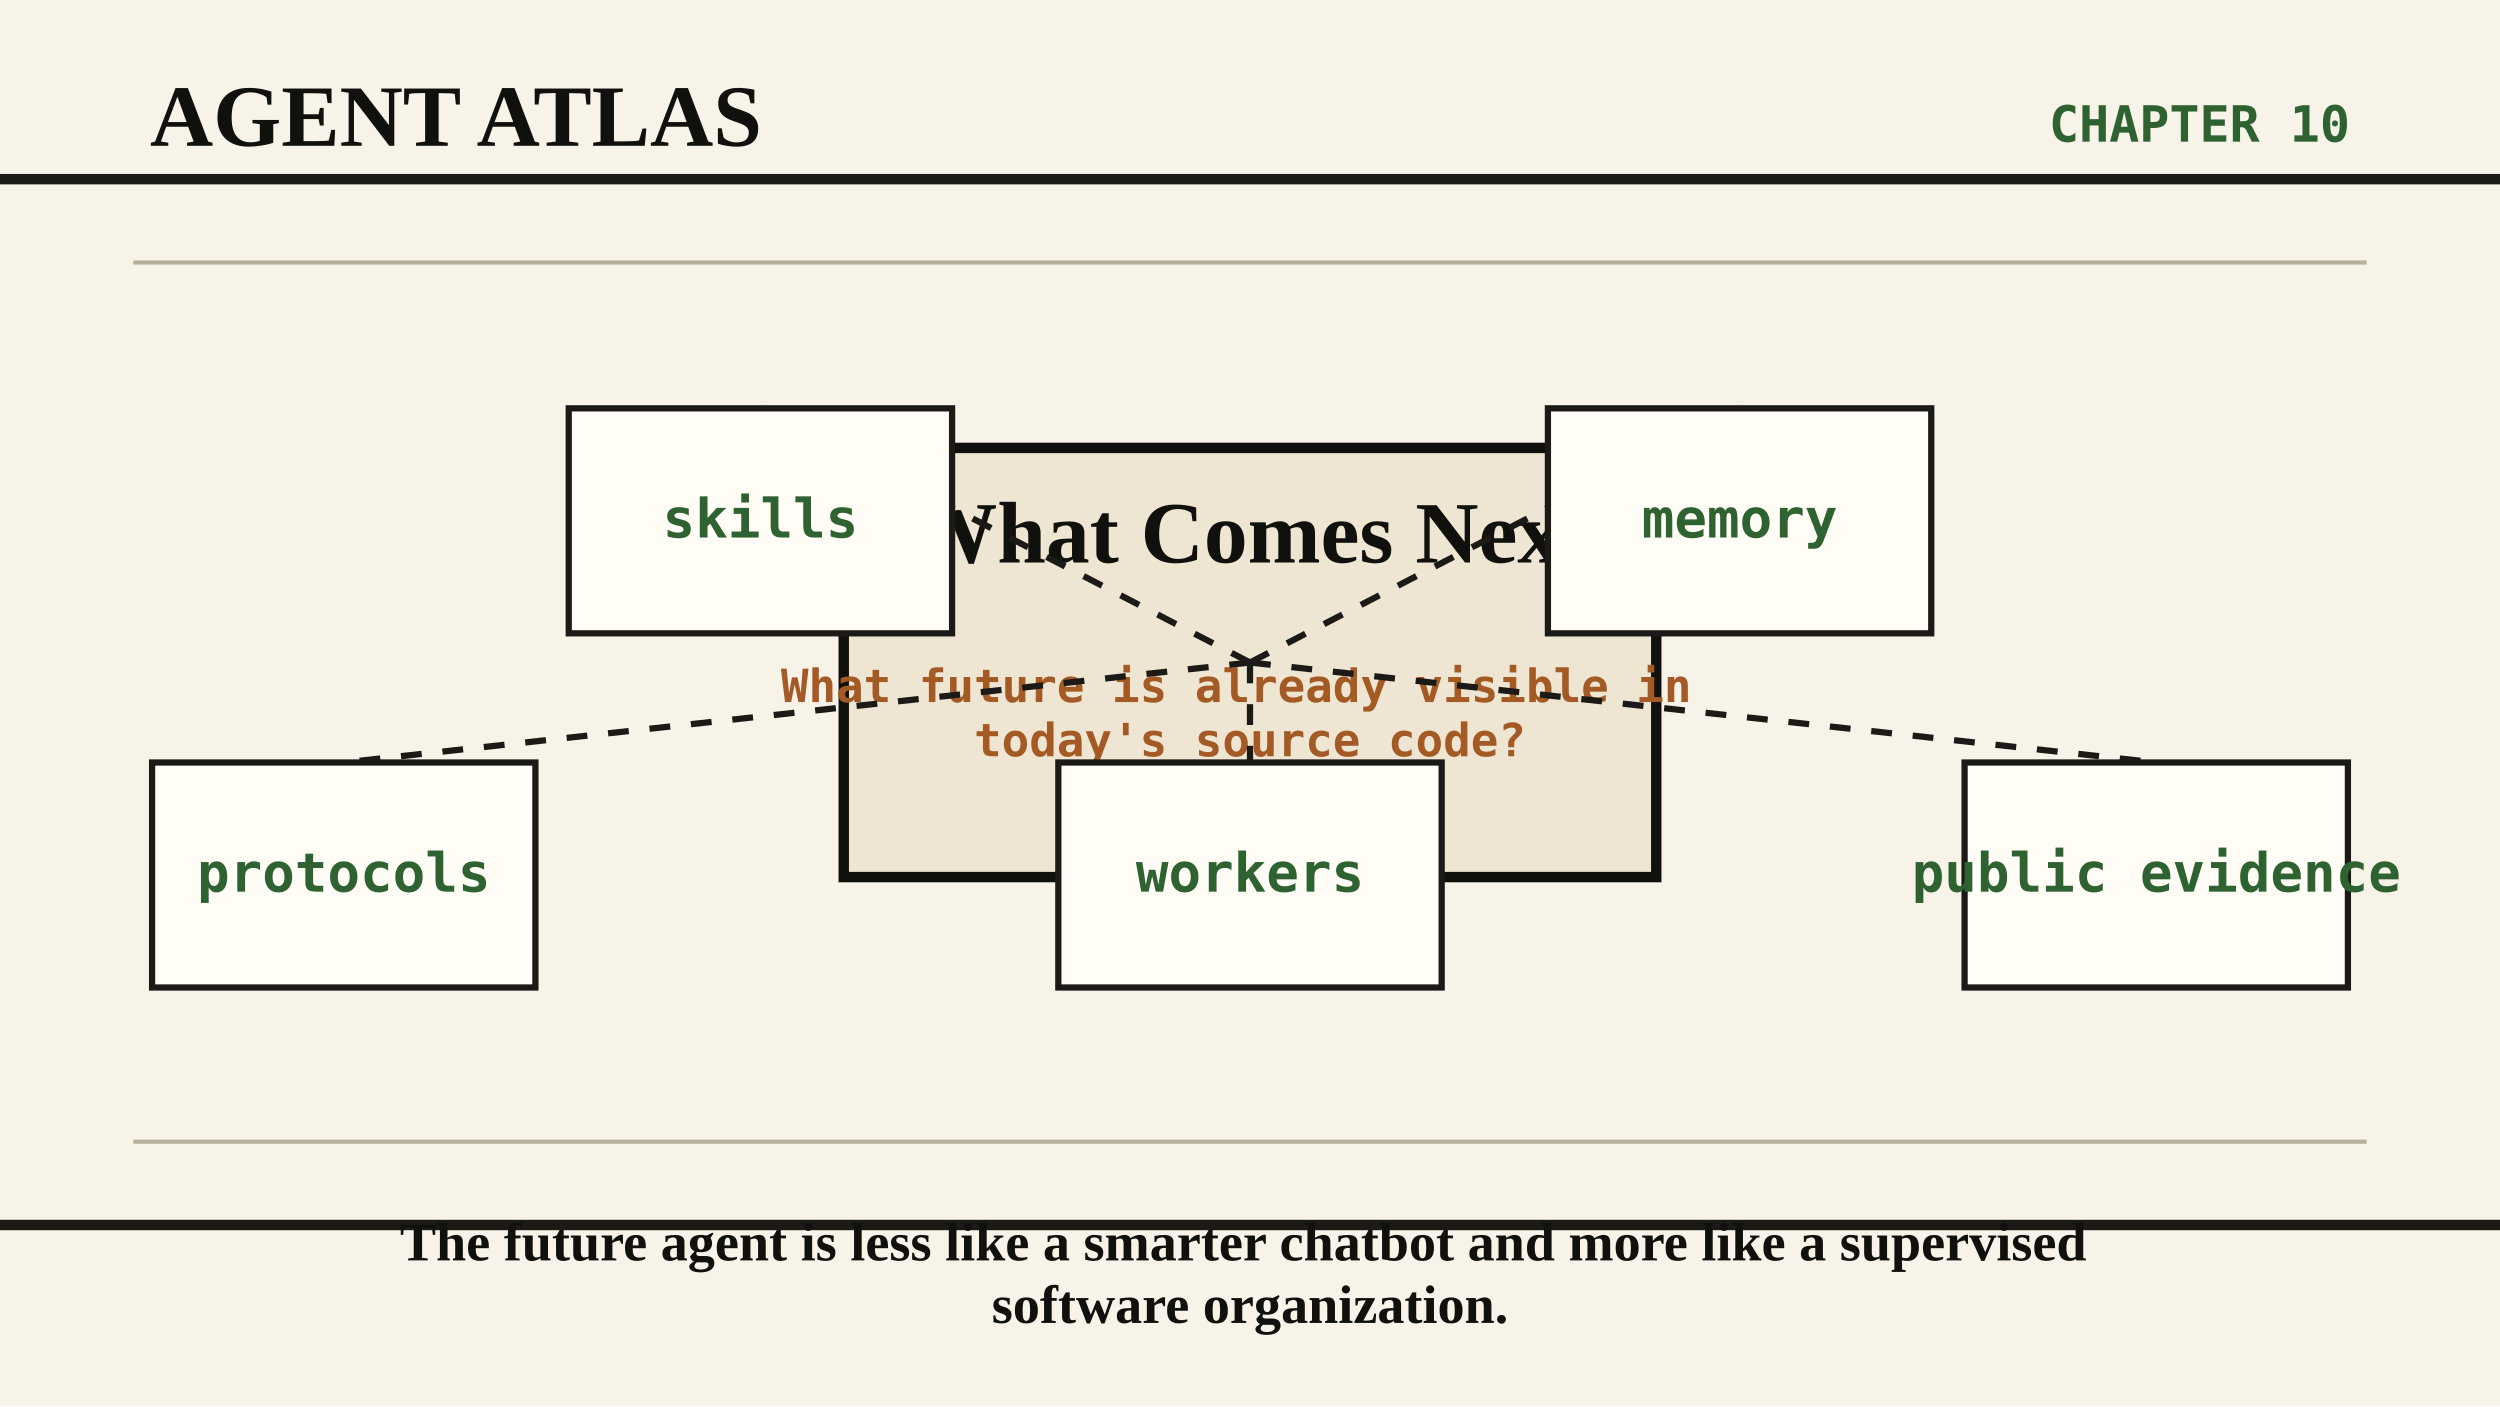
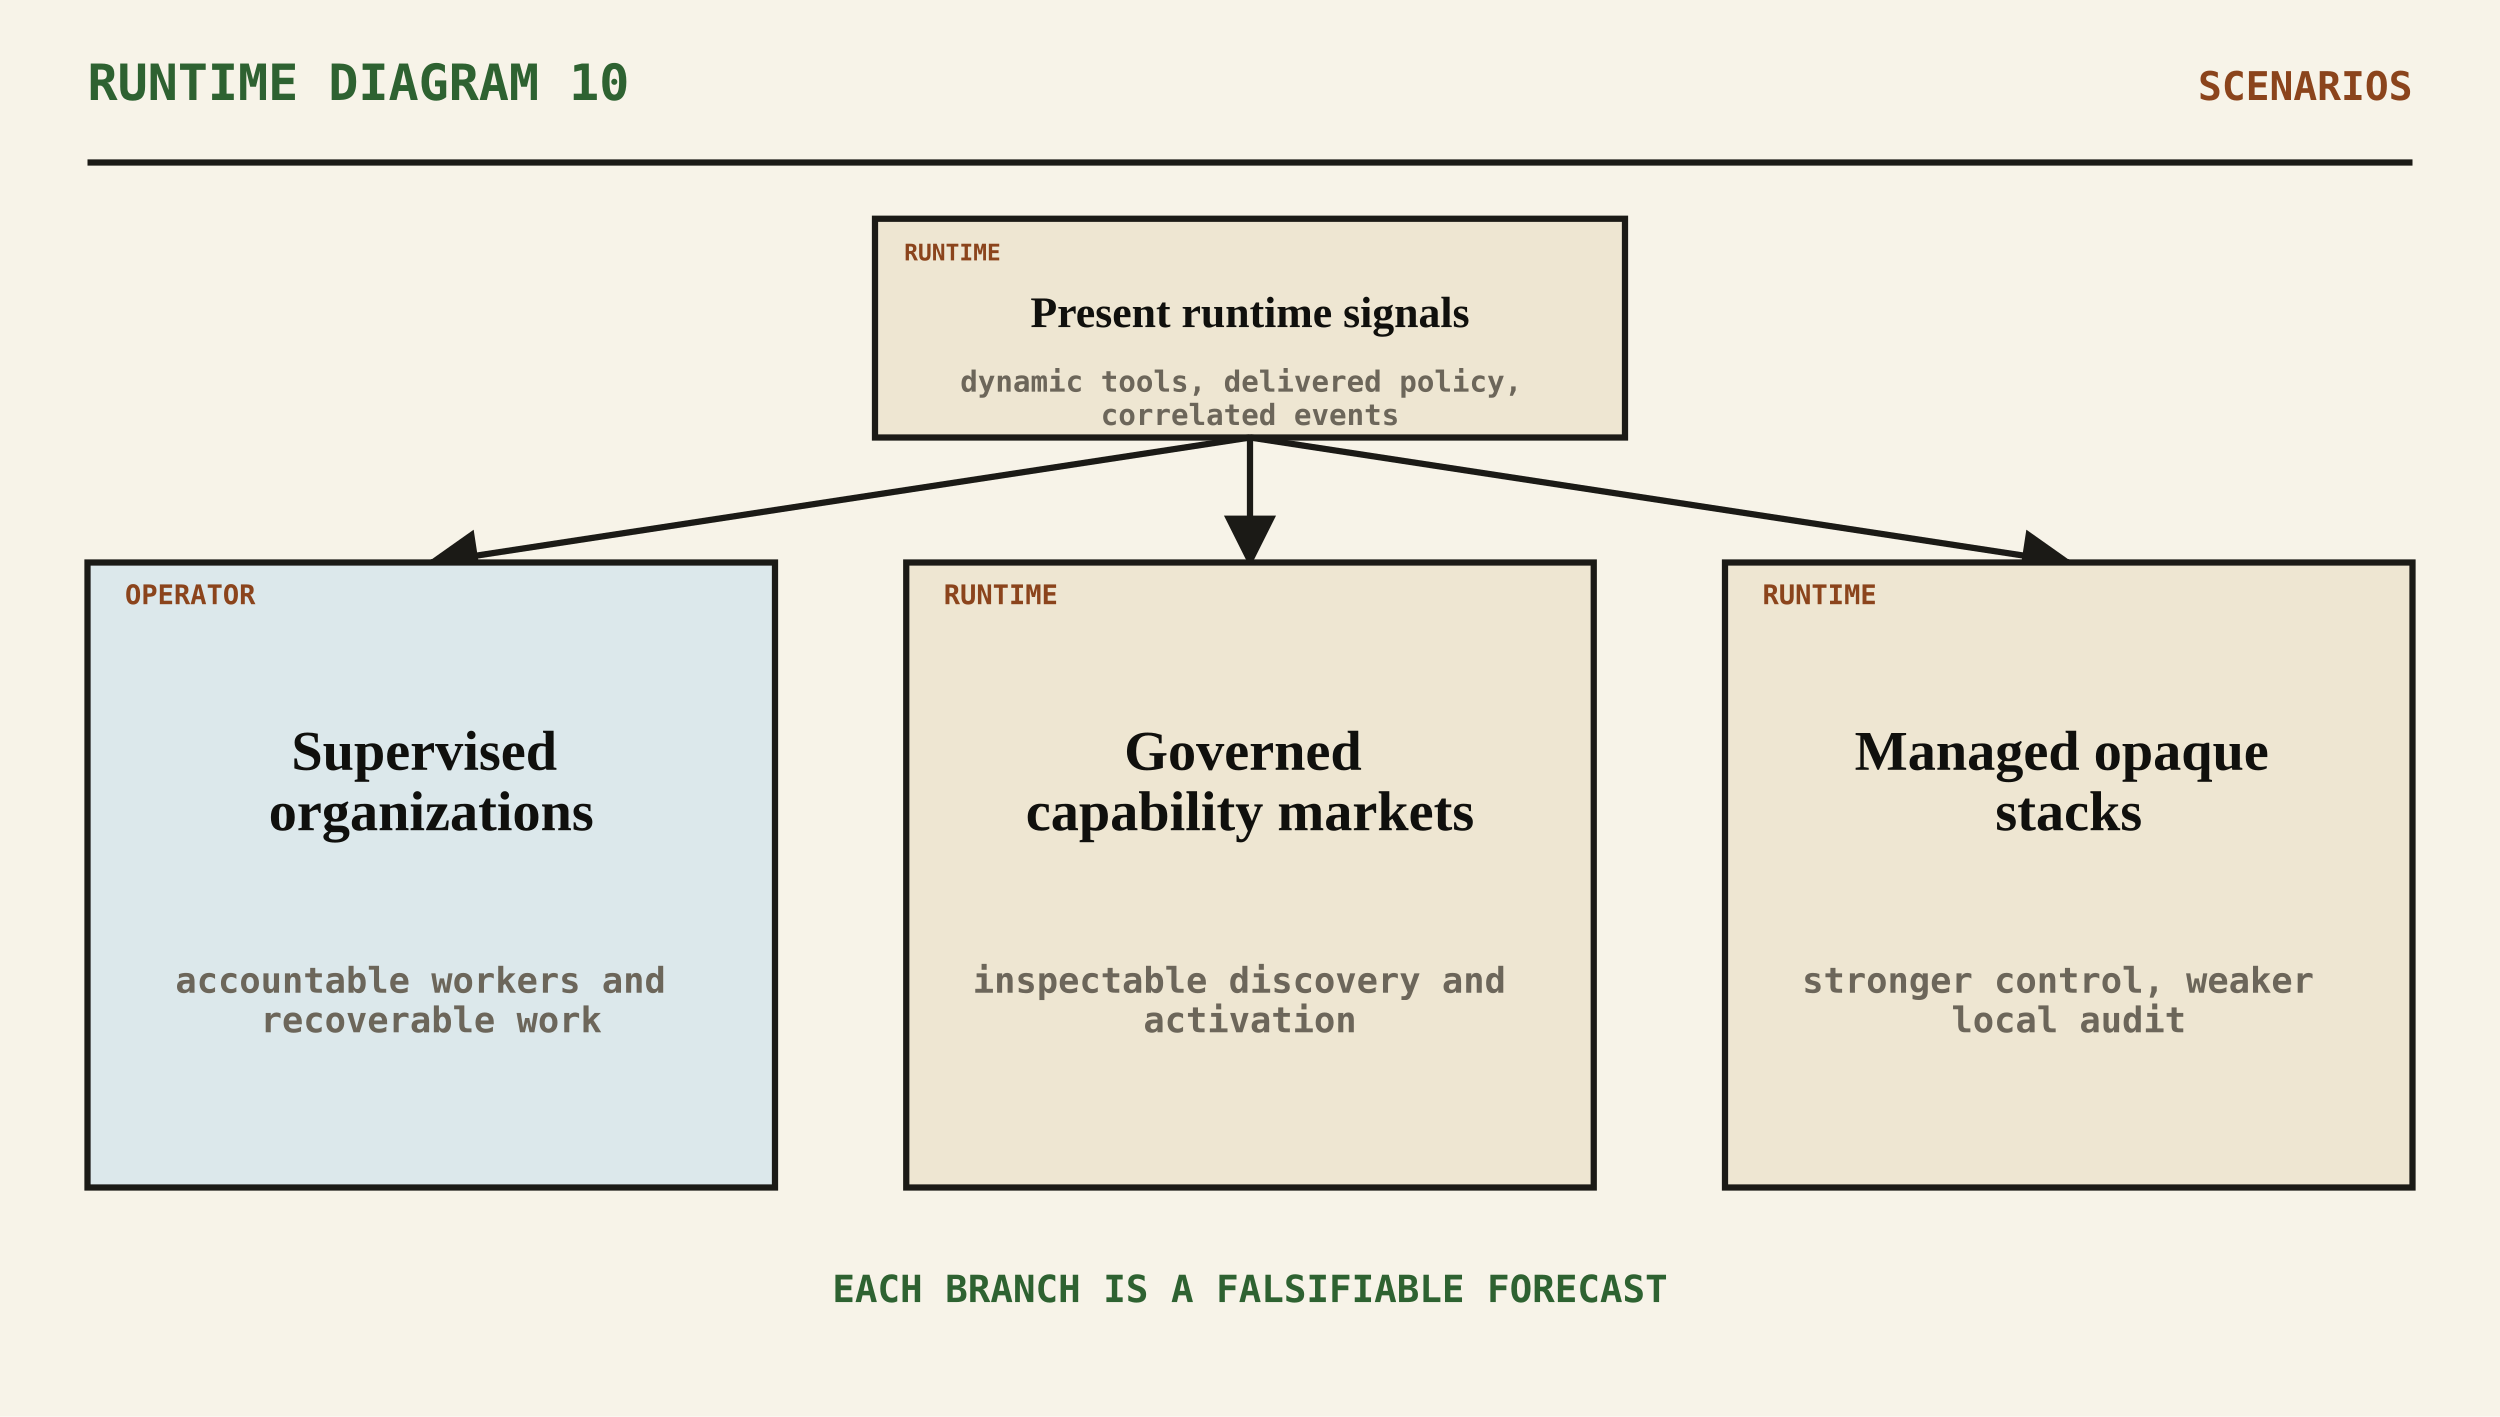
- <svg xmlns="http://www.w3.org/2000/svg" viewBox="0 0 1200 675" role="img" aria-labelledby="title desc">
-   <rect width="1200" height="675" fill="#f7f3e8" />
-   <path d="M0 86H1200M0 588H1200" stroke="#1b1a16" stroke-width="5" />
-   <path d="M64 126H1136M64 548H1136" stroke="#b8b09f" stroke-width="2" />
-   <text x="72" y="70" font-family="Georgia, 'Times New Roman', serif" font-size="42" font-weight="900" fill="#10100d">AGENT ATLAS</text>
-   <text x="1128" y="68" text-anchor="end" font-family="SFMono-Regular, Consolas, monospace" font-size="24" font-weight="800" fill="#2e6231">CHAPTER 10</text>
-   <rect x="405" y="215" width="390" height="206" rx="0" fill="#eee6d2" stroke="#10100d" stroke-width="5" />
-   <text x="600" y="270" text-anchor="middle" font-family="Georgia, 'Times New Roman', serif" font-size="42" font-weight="900" fill="#10100d">
-     <tspan x="600" dy="0">What Comes Next</tspan>
-   </text>
-   <text x="600" y="337" text-anchor="middle" font-family="SFMono-Regular, Consolas, monospace" font-size="22" font-weight="800" fill="#a45a25">
-     <tspan x="600" dy="0">What future is already visible in</tspan>
-     <tspan x="600" dy="26">today's source code?</tspan>
-   </text>
+ <svg xmlns="http://www.w3.org/2000/svg" viewBox="0 0 1200 680" role="img" aria-labelledby="title desc">
+   <defs>
+     <marker id="arrow" viewBox="0 0 12 12" refX="10" refY="6" markerWidth="10" markerHeight="10" orient="auto-start-reverse">
+       <path d="M1 1L11 6L1 11Z" fill="#1b1a16" />
+     </marker>
+     <pattern id="hatch" width="12" height="12" patternUnits="userSpaceOnUse" patternTransform="rotate(45)">
+       <line x1="0" y1="0" x2="0" y2="12" stroke="#c3bbab" stroke-width="4" />
+     </pattern>
+   </defs>
+   <rect width="1200" height="680" fill="#f7f3e8" />
+   <line x1="42" y1="78" x2="1158" y2="78" stroke="#1b1a16" stroke-width="3" />
+   <text x="42" y="48" font-family="SFMono-Regular, Consolas, monospace" font-size="24" font-weight="800" fill="#2e6231">RUNTIME DIAGRAM 10</text>
+   <text x="1158" y="48" text-anchor="end" font-family="SFMono-Regular, Consolas, monospace" font-size="19" font-weight="800" fill="#8b441c">SCENARIOS</text>
  <g>
-     <line x1="600" y1="318" x2="165" y2="366" stroke="#1b1a16" stroke-width="3" stroke-dasharray="10 10" />
-     <rect x="73" y="366" width="184" height="108" rx="0" fill="#fffdf5" stroke="#1b1a16" stroke-width="3" />
-     <text x="165" y="428" text-anchor="middle" font-family="SFMono-Regular, Consolas, monospace" font-size="26" font-weight="800" fill="#2e6231">protocols</text>
+     <rect x="420" y="105" width="360" height="105" fill="#eee6d2" stroke="#1b1a16" stroke-width="3" />
+     <text x="434" y="125" font-family="SFMono-Regular, Consolas, monospace" font-size="11" font-weight="800" fill="#8b441c">RUNTIME</text>
+     <text x="600" y="157" text-anchor="middle" font-family="Georgia, 'Times New Roman', serif" font-size="21" font-weight="900" fill="#10100d">
+       <tspan x="600" dy="0">Present runtime signals</tspan>
+     </text>
+     <text x="600" y="188" text-anchor="middle" font-family="SFMono-Regular, Consolas, monospace" font-size="14" font-weight="700" fill="#6c665a">
+       <tspan x="600" dy="0">dynamic tools, delivered policy,</tspan>
+       <tspan x="600" dy="16">correlated events</tspan>
+     </text>
+   </g>
+   <path d="M600 210L207 270" fill="none" stroke="#1b1a16" stroke-width="3" marker-end="url(#arrow)" />
+   <path d="M600 210L600 270" fill="none" stroke="#1b1a16" stroke-width="3" marker-end="url(#arrow)" />
+   <path d="M600 210L993 270" fill="none" stroke="#1b1a16" stroke-width="3" marker-end="url(#arrow)" />
+   <g>
+     <rect x="42" y="270" width="330" height="300" fill="#dce8eb" stroke="#1b1a16" stroke-width="3" />
+     <text x="60" y="290" font-family="SFMono-Regular, Consolas, monospace" font-size="13" font-weight="800" fill="#8b441c">OPERATOR</text>
+     <text x="207" y="369.5" text-anchor="middle" font-family="Georgia, 'Times New Roman', serif" font-size="27" font-weight="900" fill="#10100d">
+       <tspan x="207" dy="0">Supervised</tspan>
+       <tspan x="207" dy="29">organizations</tspan>
+     </text>
+     <text x="207" y="476.5" text-anchor="middle" font-family="SFMono-Regular, Consolas, monospace" font-size="17" font-weight="700" fill="#6c665a">
+       <tspan x="207" dy="0">accountable workers and</tspan>
+       <tspan x="207" dy="19">recoverable work</tspan>
+     </text>
  </g>
  <g>
-     <line x1="600" y1="318" x2="365" y2="196" stroke="#1b1a16" stroke-width="3" stroke-dasharray="10 10" />
-     <rect x="273" y="196" width="184" height="108" rx="0" fill="#fffdf5" stroke="#1b1a16" stroke-width="3" />
-     <text x="365" y="258" text-anchor="middle" font-family="SFMono-Regular, Consolas, monospace" font-size="26" font-weight="800" fill="#2e6231">skills</text>
+     <rect x="435" y="270" width="330" height="300" fill="#eee6d2" stroke="#1b1a16" stroke-width="3" />
+     <text x="453" y="290" font-family="SFMono-Regular, Consolas, monospace" font-size="13" font-weight="800" fill="#8b441c">RUNTIME</text>
+     <text x="600" y="369.5" text-anchor="middle" font-family="Georgia, 'Times New Roman', serif" font-size="27" font-weight="900" fill="#10100d">
+       <tspan x="600" dy="0">Governed</tspan>
+       <tspan x="600" dy="29">capability markets</tspan>
+     </text>
+     <text x="600" y="476.5" text-anchor="middle" font-family="SFMono-Regular, Consolas, monospace" font-size="17" font-weight="700" fill="#6c665a">
+       <tspan x="600" dy="0">inspectable discovery and</tspan>
+       <tspan x="600" dy="19">activation</tspan>
+     </text>
  </g>
  <g>
-     <line x1="600" y1="318" x2="600" y2="366" stroke="#1b1a16" stroke-width="3" stroke-dasharray="10 10" />
-     <rect x="508" y="366" width="184" height="108" rx="0" fill="#fffdf5" stroke="#1b1a16" stroke-width="3" />
-     <text x="600" y="428" text-anchor="middle" font-family="SFMono-Regular, Consolas, monospace" font-size="26" font-weight="800" fill="#2e6231">workers</text>
+     <rect x="828" y="270" width="330" height="300" fill="#eee6d2" stroke="#1b1a16" stroke-width="3" />
+     <text x="846" y="290" font-family="SFMono-Regular, Consolas, monospace" font-size="13" font-weight="800" fill="#8b441c">RUNTIME</text>
+     <text x="993" y="369.5" text-anchor="middle" font-family="Georgia, 'Times New Roman', serif" font-size="27" font-weight="900" fill="#10100d">
+       <tspan x="993" dy="0">Managed opaque</tspan>
+       <tspan x="993" dy="29">stacks</tspan>
+     </text>
+     <text x="993" y="476.5" text-anchor="middle" font-family="SFMono-Regular, Consolas, monospace" font-size="17" font-weight="700" fill="#6c665a">
+       <tspan x="993" dy="0">stronger control, weaker</tspan>
+       <tspan x="993" dy="19">local audit</tspan>
+     </text>
  </g>
-   <g>
-     <line x1="600" y1="318" x2="835" y2="196" stroke="#1b1a16" stroke-width="3" stroke-dasharray="10 10" />
-     <rect x="743" y="196" width="184" height="108" rx="0" fill="#fffdf5" stroke="#1b1a16" stroke-width="3" />
-     <text x="835" y="258" text-anchor="middle" font-family="SFMono-Regular, Consolas, monospace" font-size="26" font-weight="800" fill="#2e6231">memory</text>
-   </g>
-   <g>
-     <line x1="600" y1="318" x2="1035" y2="366" stroke="#1b1a16" stroke-width="3" stroke-dasharray="10 10" />
-     <rect x="943" y="366" width="184" height="108" rx="0" fill="#fffdf5" stroke="#1b1a16" stroke-width="3" />
-     <text x="1035" y="428" text-anchor="middle" font-family="SFMono-Regular, Consolas, monospace" font-size="26" font-weight="800" fill="#2e6231">public evidence</text>
-   </g>
-   <text x="600" y="605" text-anchor="middle" font-family="Georgia, 'Times New Roman', serif" font-size="26" font-weight="700" fill="#10100d">
-     <tspan x="600" dy="0">The future agent is less like a smarter chatbot and more like a supervised</tspan>
-     <tspan x="600" dy="30">software organization.</tspan>
-   </text>
+   <text x="600" y="625" text-anchor="middle" font-family="SFMono-Regular, Consolas, monospace" font-size="18" font-weight="800" fill="#2e6231">EACH BRANCH IS A FALSIFIABLE FORECAST</text>
</svg>
